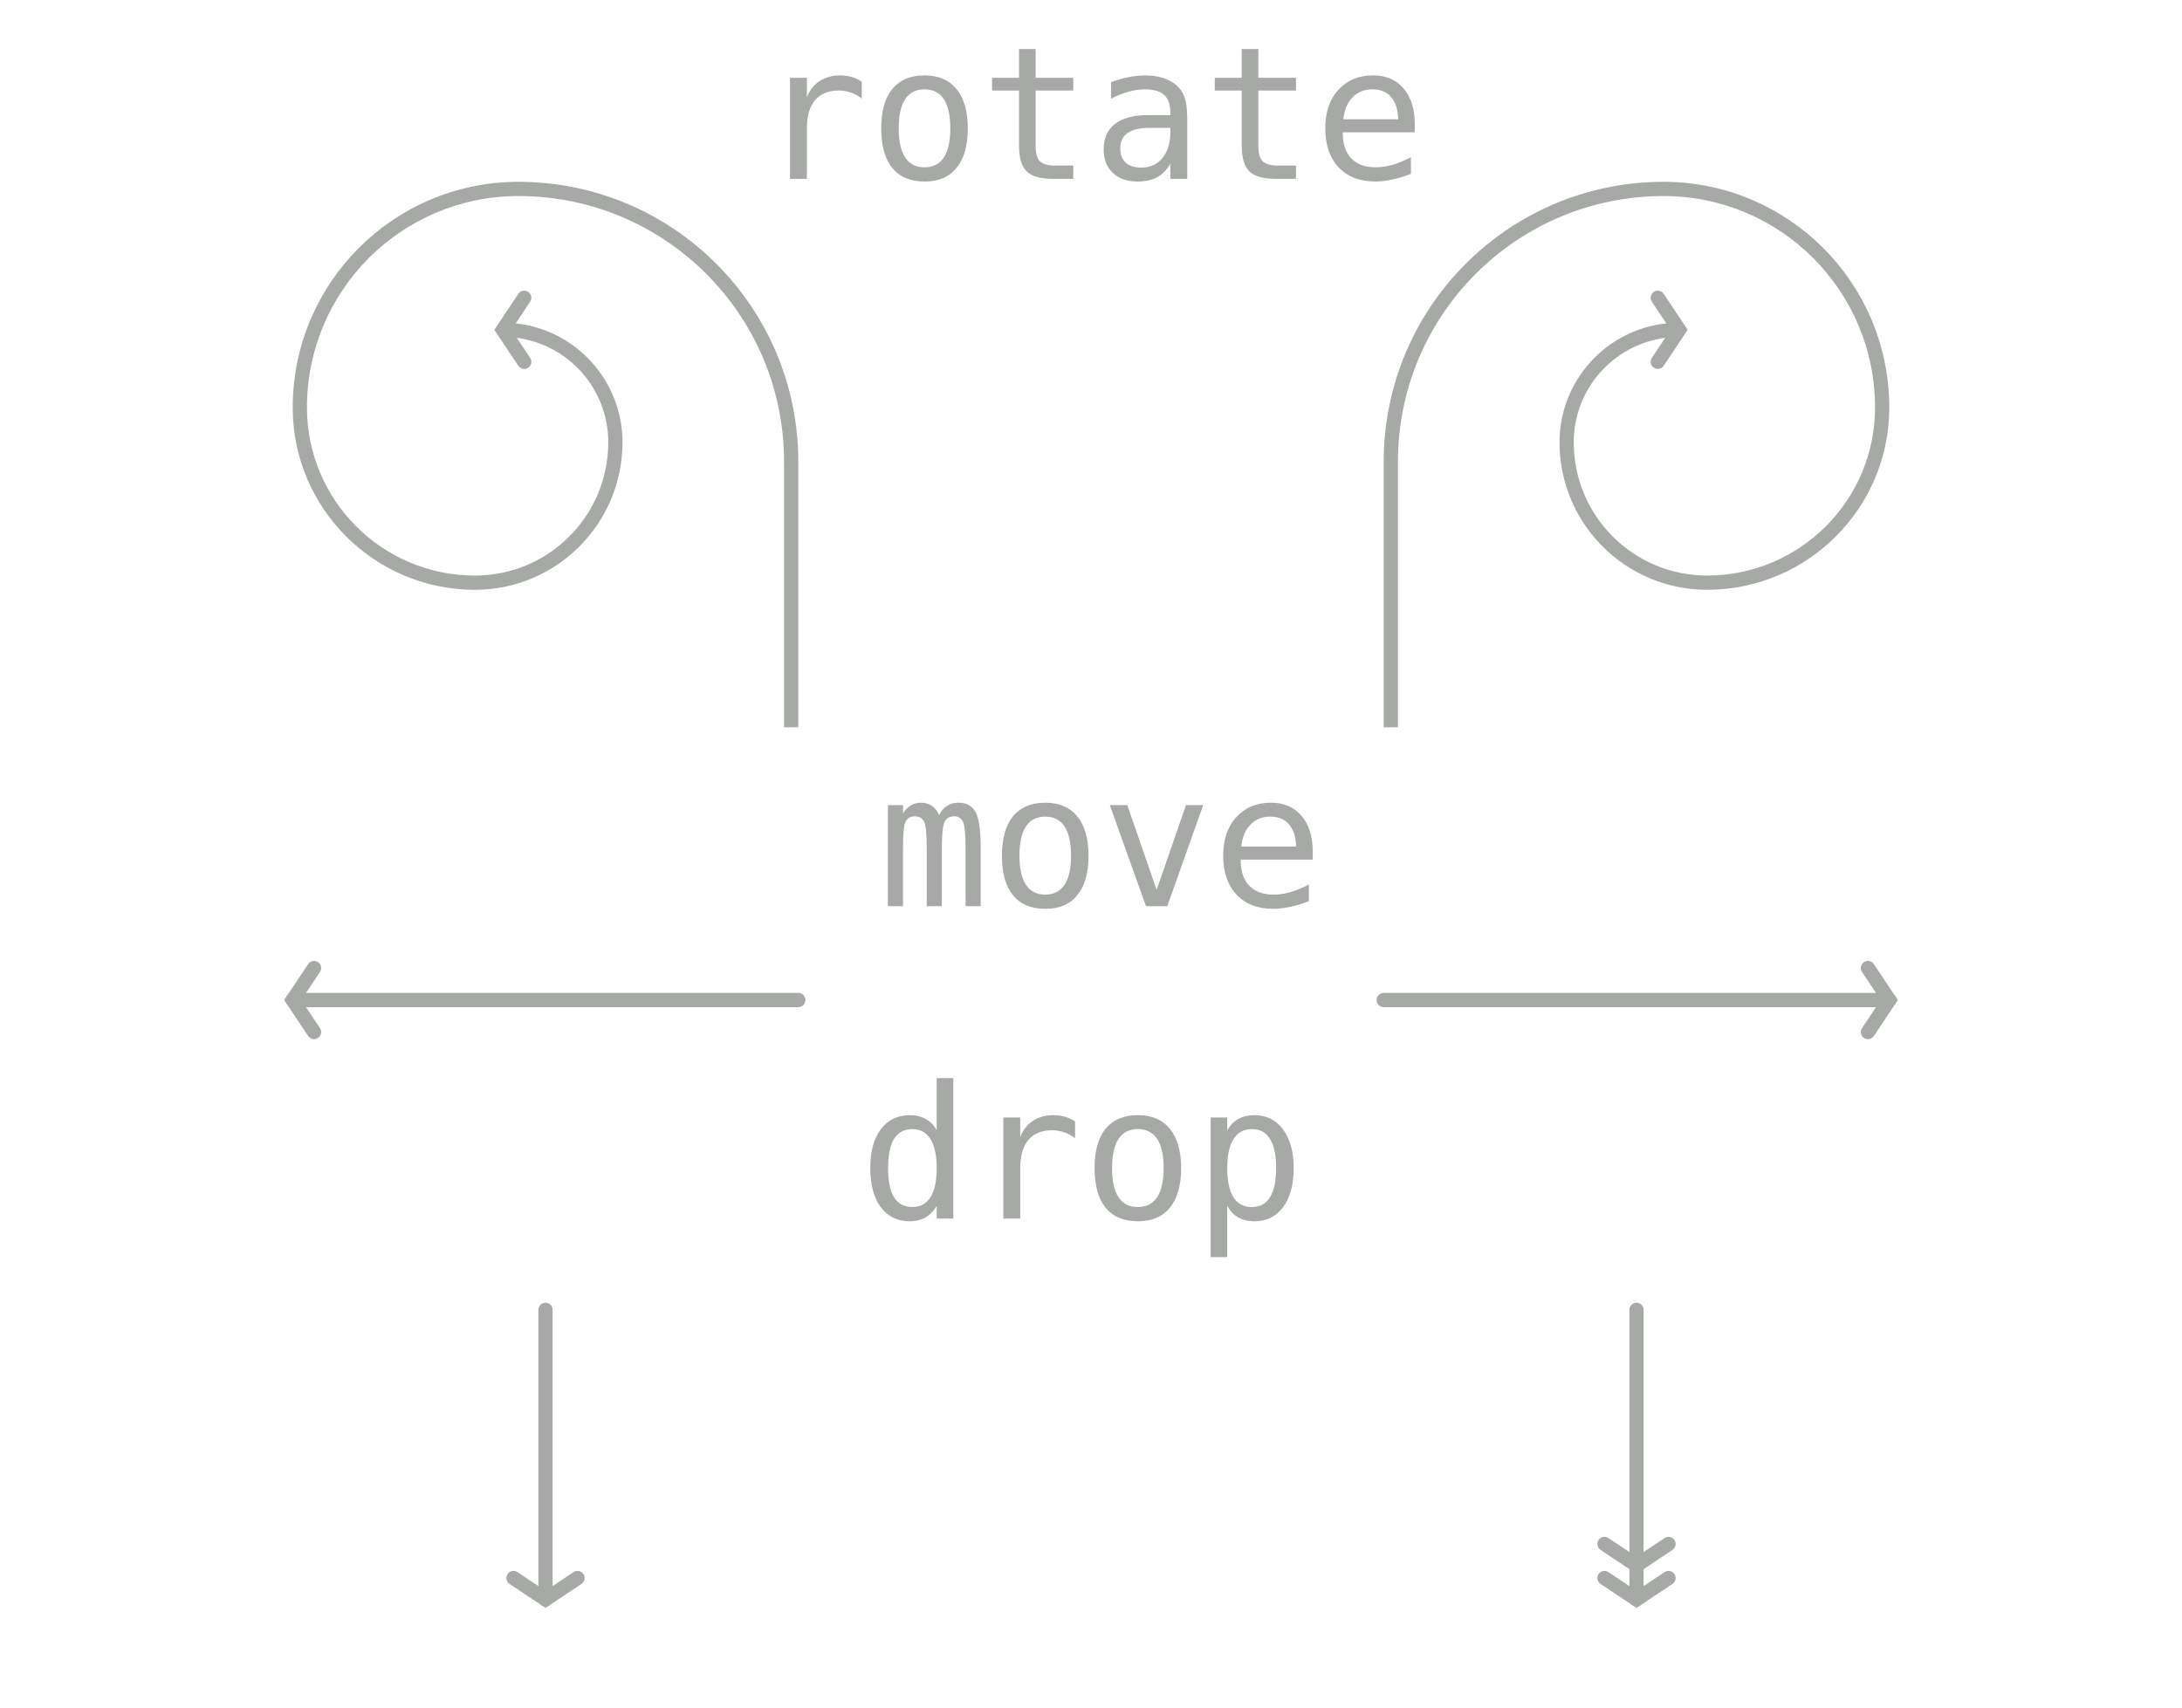
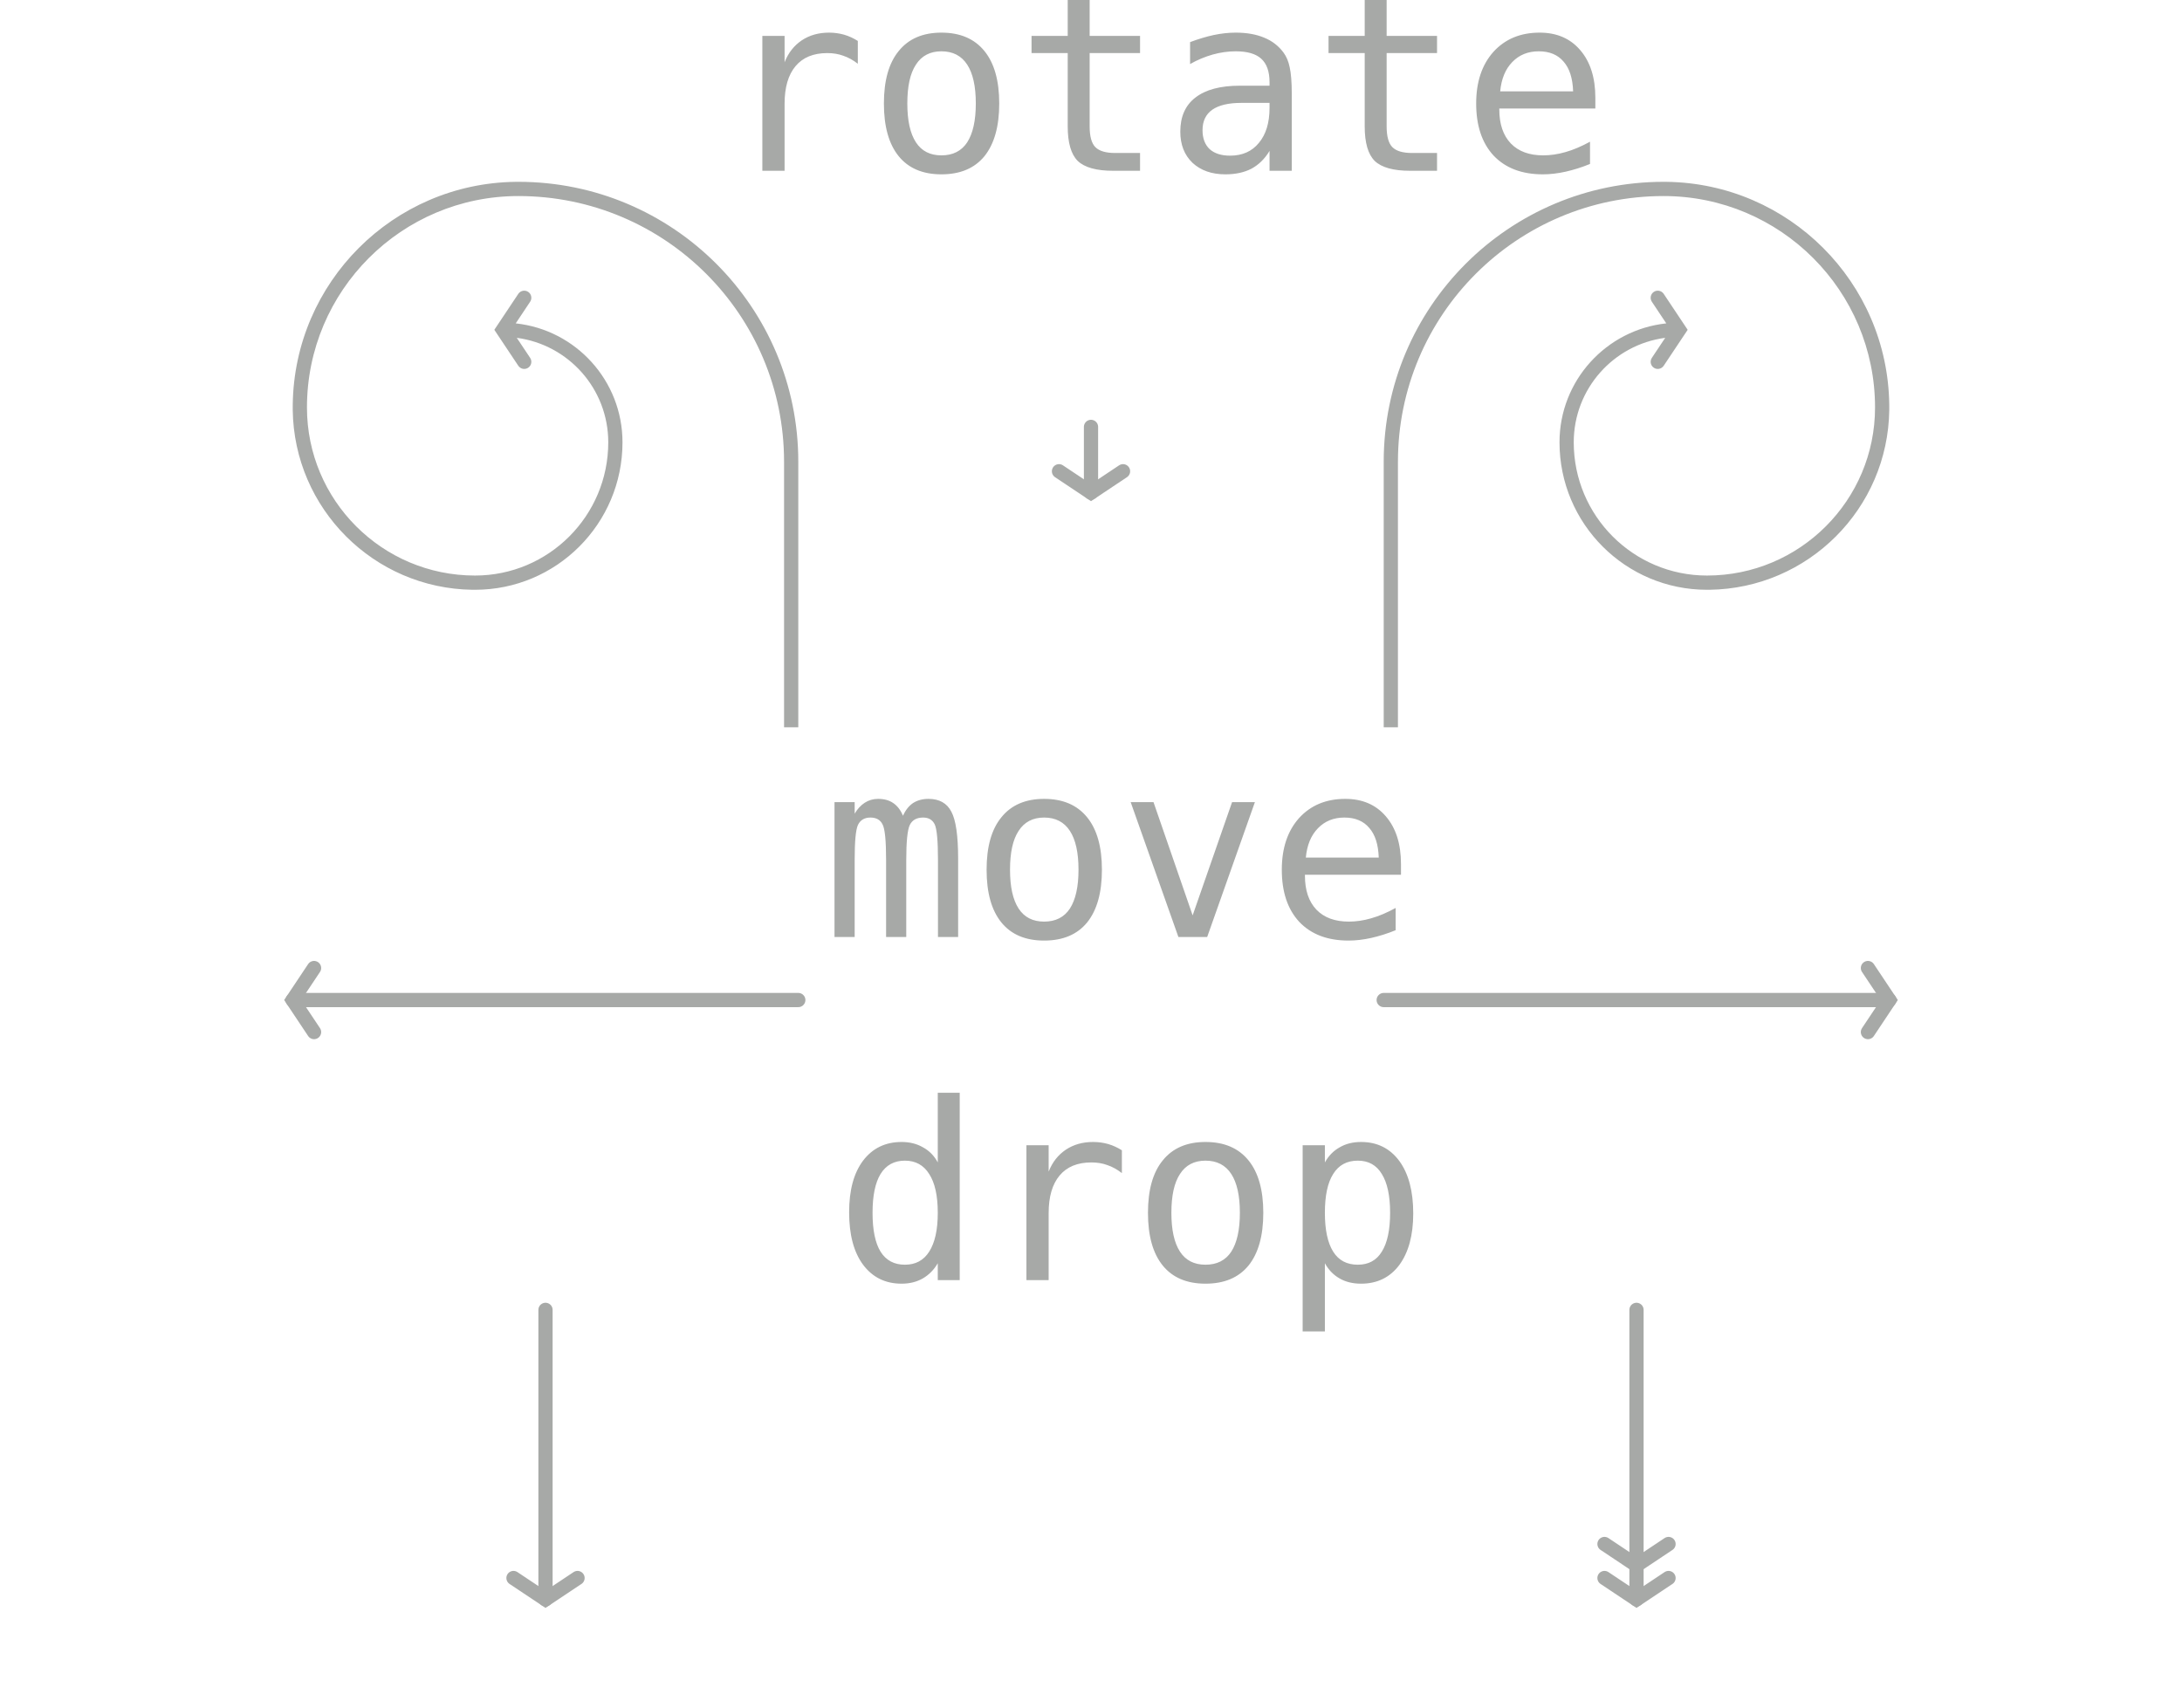
<svg xmlns="http://www.w3.org/2000/svg" width="100%" height="100%" viewBox="0 0 115 90" version="1.1" xml:space="preserve" style="fill-rule:evenodd;clip-rule:evenodd;stroke-linecap:round;stroke-miterlimit:10;">
-   <g transform="matrix(1,0,0,1,32.8621,4.45845)">
-     <text x="7.054px" y="4.968px" style="font-family:'Consolas', monospace;font-size:9.75px;fill:rgb(167,169,167);">rotate</text>
+   <g transform="matrix(1,0,0,1,30.8274,4.03222)">
+     <text x="7.054px" y="4.968px" style="font-family:monospace;font-size:13px;fill:rgb(167,169,167);">rotate</text>
  </g>
-   <g transform="matrix(1,0,0,1,39.2248,42.7918)">
-     <text x="7.054px" y="4.968px" style="font-family:'Consolas', monospace;font-size:9.75px;fill:rgb(167,169,167);">move</text>
+   <g transform="matrix(1,0,0,1,36.2398,44.418)">
+     <text x="7.054px" y="4.968px" style="font-family:monospace;font-size:13px;fill:rgb(167,169,167);">move</text>
  </g>
-   <g transform="matrix(1,0,0,1,38.2351,59.2592)">
-     <text x="7.054px" y="4.968px" style="font-family:'Consolas', monospace;font-size:9.75px;fill:rgb(167,169,167);">drop</text>
+   <g transform="matrix(1,0,0,1,36.9166,62.5015)">
+     <text x="7.054px" y="4.968px" style="font-family:monospace;font-size:13px;fill:rgb(167,169,167);">drop</text>
  </g>
  <g transform="matrix(1,0,0,1,55.7451,0.375)">
    <clipPath id="_clip1">
      <rect x="17.182" y="9.208" width="26.645" height="28.75" />
    </clipPath>
    <g clip-path="url(#_clip1)">
      <path d="M31.932,9.208C23.786,9.208 17.182,15.812 17.182,23.958C17.182,23.958 17.182,38.333 17.182,38.333C17.182,38.54 17.35,38.708 17.557,38.708C17.764,38.708 17.932,38.54 17.932,38.333L17.932,23.958C17.932,16.226 24.2,9.958 31.932,9.958L31.932,9.583L31.932,9.958C38.088,9.958 43.077,14.948 43.077,21.103L43.452,21.103L43.077,21.103C43.077,25.995 39.112,29.96 34.22,29.96L34.22,30.335L34.22,29.96C30.341,29.96 27.197,26.816 27.197,22.937L26.822,22.937L27.197,22.937C27.197,20.118 29.297,17.789 32.018,17.431L31.314,18.487C31.199,18.66 31.246,18.893 31.418,19.007C31.59,19.122 31.823,19.076 31.938,18.903L33.202,17.008L31.938,15.112C31.823,14.94 31.59,14.894 31.418,15.008C31.246,15.123 31.199,15.356 31.314,15.528L32.074,16.669C28.911,17.007 26.447,19.684 26.447,22.937C26.447,27.23 29.927,30.71 34.22,30.71C34.22,30.71 34.345,30.71 34.345,30.71C39.552,30.643 43.761,26.435 43.827,21.228L43.827,21.103C43.827,21.103 43.826,20.95 43.826,20.95C43.744,14.502 38.533,9.291 32.086,9.209L31.932,9.208Z" style="fill:rgb(167,169,167);" />
    </g>
  </g>
  <g transform="matrix(-1,0,0,1,59.2549,0.375)">
    <clipPath id="_clip2">
      <rect x="17.182" y="9.208" width="26.645" height="28.75" />
    </clipPath>
    <g clip-path="url(#_clip2)">
      <path d="M31.932,9.208C23.786,9.208 17.182,15.812 17.182,23.958C17.182,23.958 17.182,38.333 17.182,38.333C17.182,38.54 17.35,38.708 17.557,38.708C17.764,38.708 17.932,38.54 17.932,38.333L17.932,23.958C17.932,16.226 24.2,9.958 31.932,9.958L31.932,9.583L31.932,9.958C38.088,9.958 43.077,14.948 43.077,21.103L43.452,21.103L43.077,21.103C43.077,25.995 39.112,29.96 34.22,29.96L34.22,30.335L34.22,29.96C30.341,29.96 27.197,26.816 27.197,22.937L26.822,22.937L27.197,22.937C27.197,20.118 29.297,17.789 32.018,17.431L31.314,18.487C31.199,18.66 31.246,18.893 31.418,19.007C31.59,19.122 31.823,19.076 31.938,18.903L33.202,17.008L31.938,15.112C31.823,14.94 31.59,14.894 31.418,15.008C31.246,15.123 31.199,15.356 31.314,15.528L32.074,16.669C28.911,17.007 26.447,19.684 26.447,22.937C26.447,27.23 29.927,30.71 34.22,30.71C34.22,30.71 34.345,30.71 34.345,30.71C39.552,30.643 43.761,26.435 43.827,21.228L43.827,21.103C43.827,21.103 43.826,20.95 43.826,20.95C43.744,14.502 38.533,9.291 32.086,9.209L31.932,9.208Z" style="fill:rgb(167,169,167);" />
    </g>
  </g>
  <g transform="matrix(0.926783,0,0,1,2.105,-4.79167)">
    <path d="M43.125,57.5L14.375,57.5" style="fill:none;" />
    <g transform="matrix(1.079,-0,-0,1,-2.2713,4.79167)">
      <path d="M16.552,54.396L15.427,52.708L16.552,51.021" style="fill:none;stroke:rgb(167,169,167);stroke-width:0.75px;" />
      <path d="M42.073,52.708L15.427,52.708" style="fill:none;stroke:rgb(167,169,167);stroke-width:0.75px;stroke-linejoin:round;stroke-miterlimit:1.5;" />
    </g>
  </g>
  <g transform="matrix(-5.06277e-16,-0.530705,1,-1.24719e-15,-28.75,91.9244)">
    <path d="M43.125,57.5L14.375,57.5" style="fill:none;" />
    <g transform="matrix(-2.35007e-15,1,-1.88429,-9.53971e-16,173.212,28.75)">
      <path d="M30.438,83.171L28.75,84.296L27.063,83.171" style="fill:none;stroke:rgb(167,169,167);stroke-width:0.75px;" />
      <path d="M28.75,69.038L28.75,84.296" style="fill:none;stroke:rgb(167,169,167);stroke-width:0.75px;stroke-linejoin:round;stroke-miterlimit:1.5;" />
    </g>
  </g>
  <g transform="matrix(-3.93127e-16,-0.530705,1,-1.55801e-15,28.75,91.9244)">
    <path d="M43.125,57.5L14.375,57.5" style="fill:none;" />
    <g transform="matrix(-2.93574e-15,1,-1.88429,-7.40764e-16,173.212,-28.75)">
      <path d="M87.938,83.171L86.25,84.296L84.563,83.171" style="fill:none;stroke:rgb(167,169,167);stroke-width:0.75px;" />
      <path d="M86.25,69.038L86.25,84.296" style="fill:none;stroke:rgb(167,169,167);stroke-width:0.75px;stroke-linejoin:round;stroke-miterlimit:1.5;" />
    </g>
  </g>
  <g transform="matrix(-2.83711e-16,-0.0180096,1.08497,-7.24358e-17,23.8643,82.7615)">
    <path d="M43.125,57.5L14.375,57.5" style="fill:none;" />
    <g transform="matrix(-3.70707e-15,0.921686,-55.5258,-1.45196e-14,4595.4,-21.9954)">
      <path d="M87.938,81.378L86.25,82.503L84.563,81.378" style="fill:none;stroke:rgb(167,169,167);stroke-width:0.75px;" />
      <path d="M86.25,81.985L86.25,82.503" style="fill:none;stroke:rgb(167,169,167);stroke-width:0.75px;stroke-linejoin:round;stroke-miterlimit:1.5;" />
    </g>
  </g>
+   <g transform="matrix(-1.68075e-15,-0.120444,1.08497,8.41331e-14,-4.88569,27.6942)">
+     <path d="M43.125,57.5L14.375,57.5" style="fill:none;" />
+     <g transform="matrix(6.43818e-13,0.921686,-8.30258,-1.28617e-14,229.933,4.50307)">
+       <path d="M59.188,24.838L57.5,25.963L55.813,24.838" style="fill:none;stroke:rgb(167,169,167);stroke-width:0.75px;" />
+       <path d="M57.5,22.5L57.5,25.963" style="fill:none;stroke:rgb(167,169,167);stroke-width:0.75px;stroke-linejoin:round;stroke-miterlimit:1.5;" />
+     </g>
+   </g>
  <g transform="matrix(-0.926783,0,0,1,112.895,-4.79167)">
    <path d="M43.125,57.5L14.375,57.5" style="fill:none;" />
    <g transform="matrix(-1.079,0,0,1,121.814,4.79167)">
      <path d="M98.448,51.021L99.573,52.708L98.448,54.396" style="fill:none;stroke:rgb(167,169,167);stroke-width:0.75px;" />
      <path d="M72.927,52.708L99.573,52.708" style="fill:none;stroke:rgb(167,169,167);stroke-width:0.75px;stroke-linejoin:round;stroke-miterlimit:1.5;" />
    </g>
  </g>
</svg>
